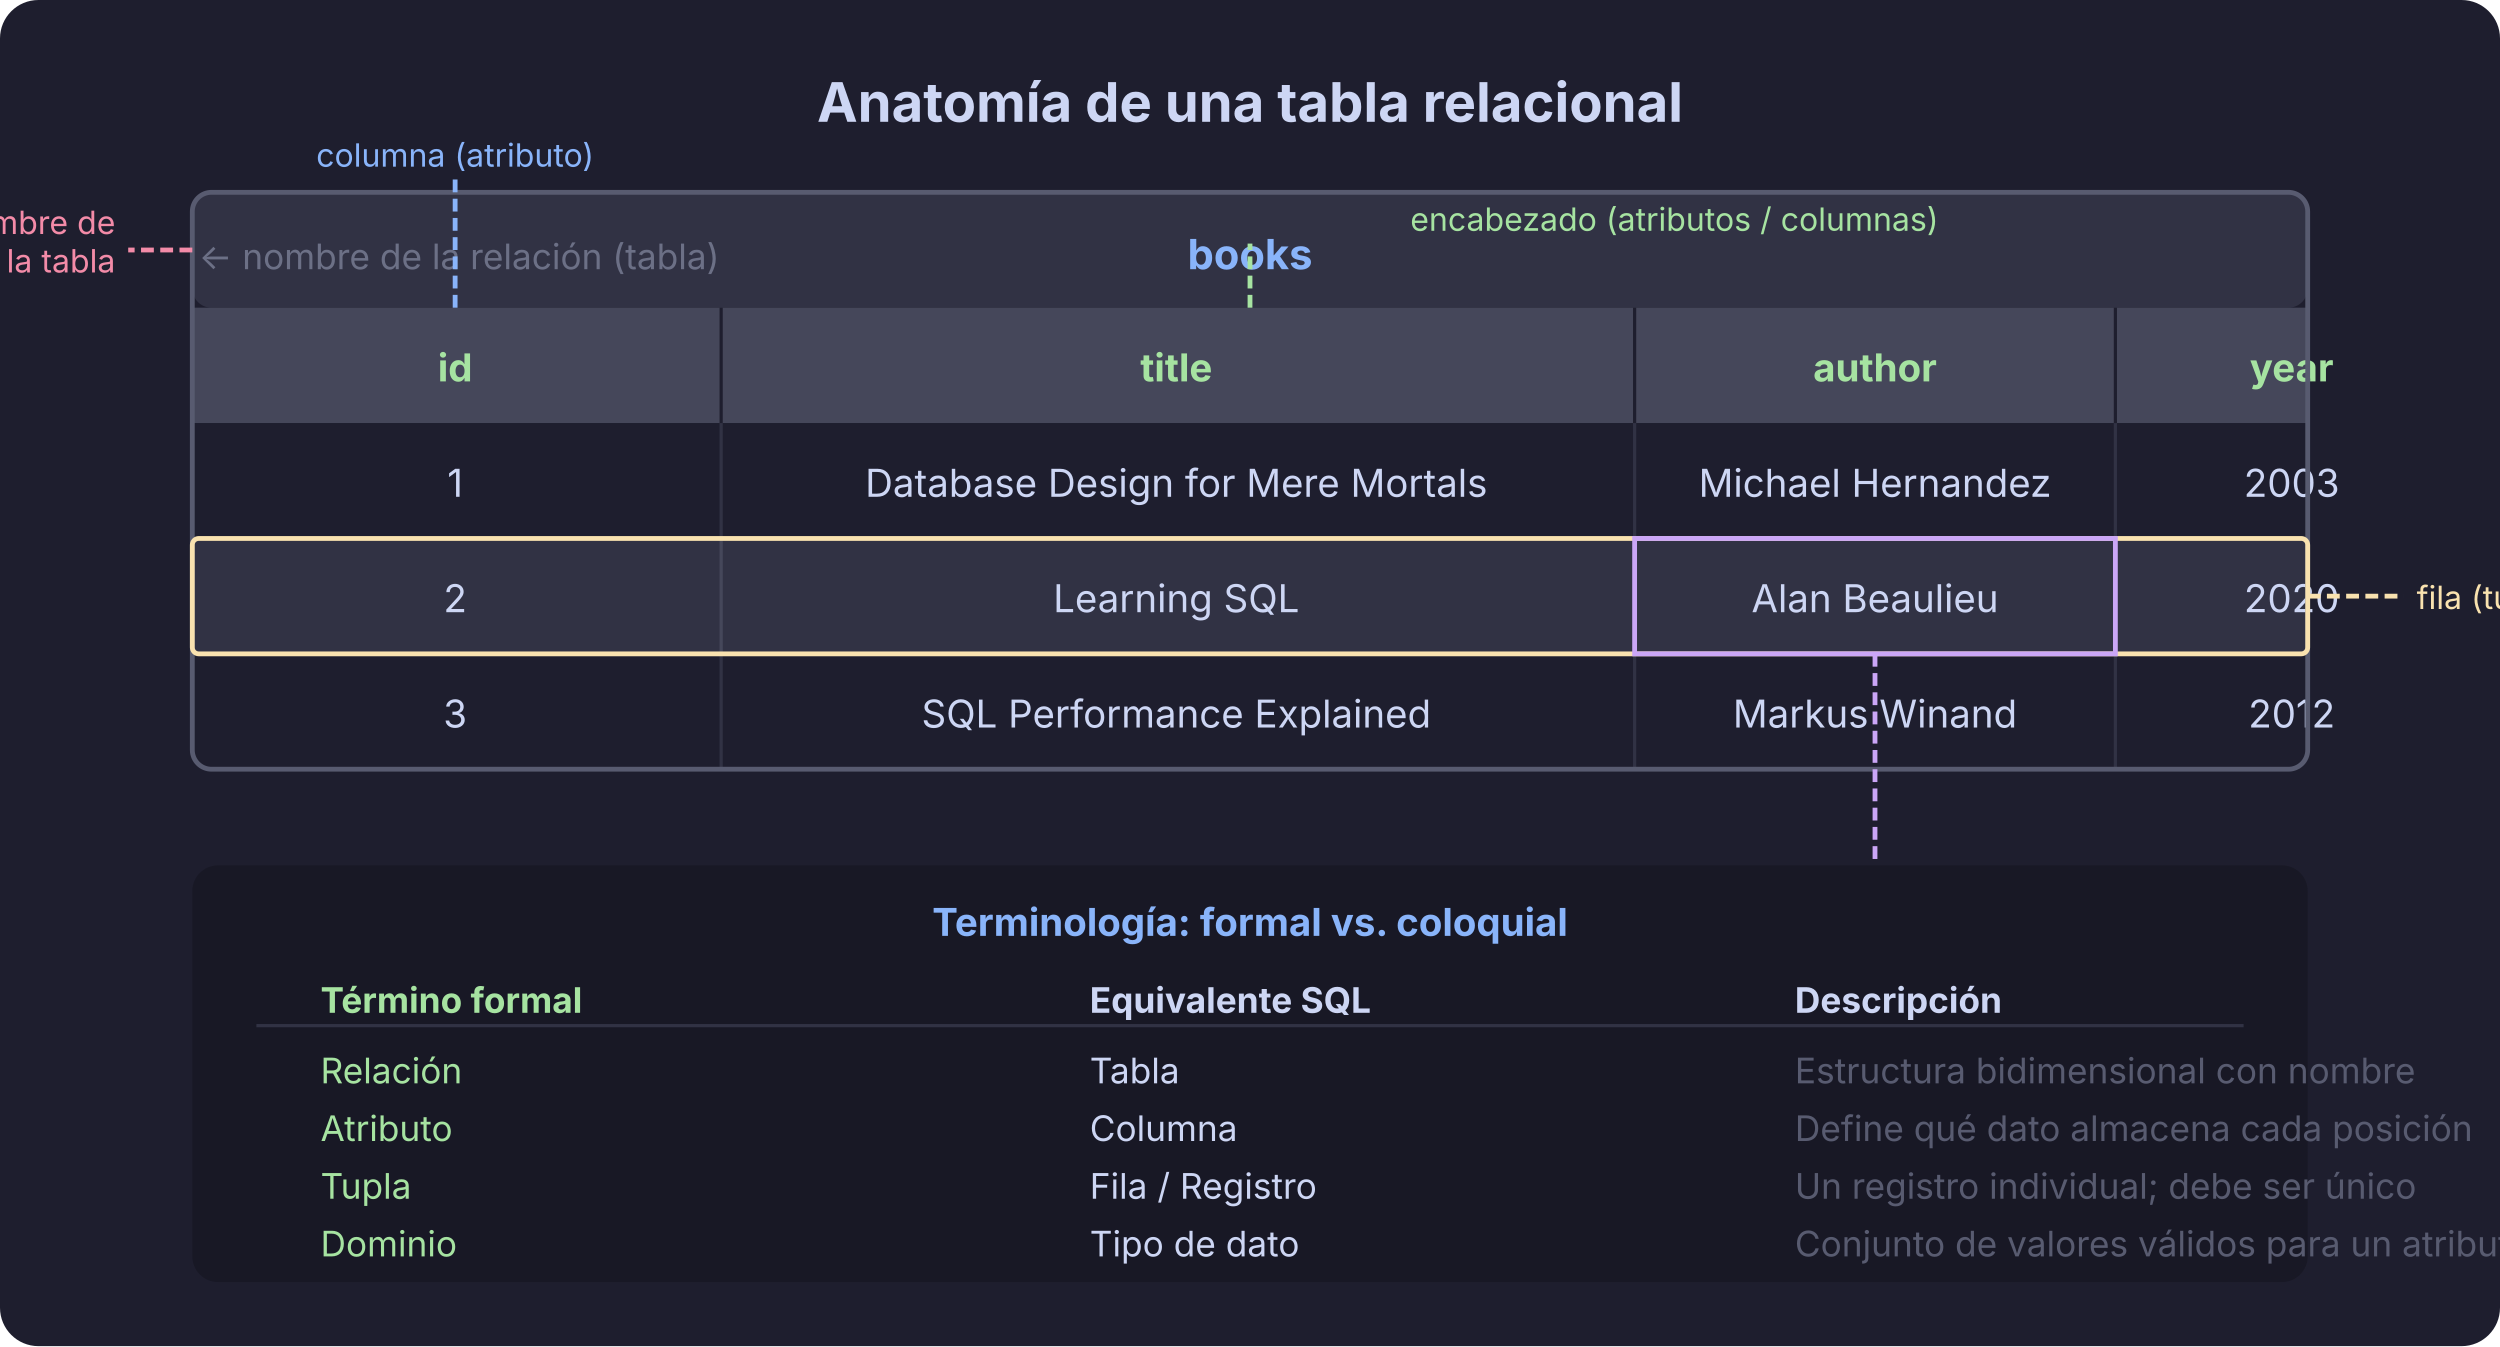
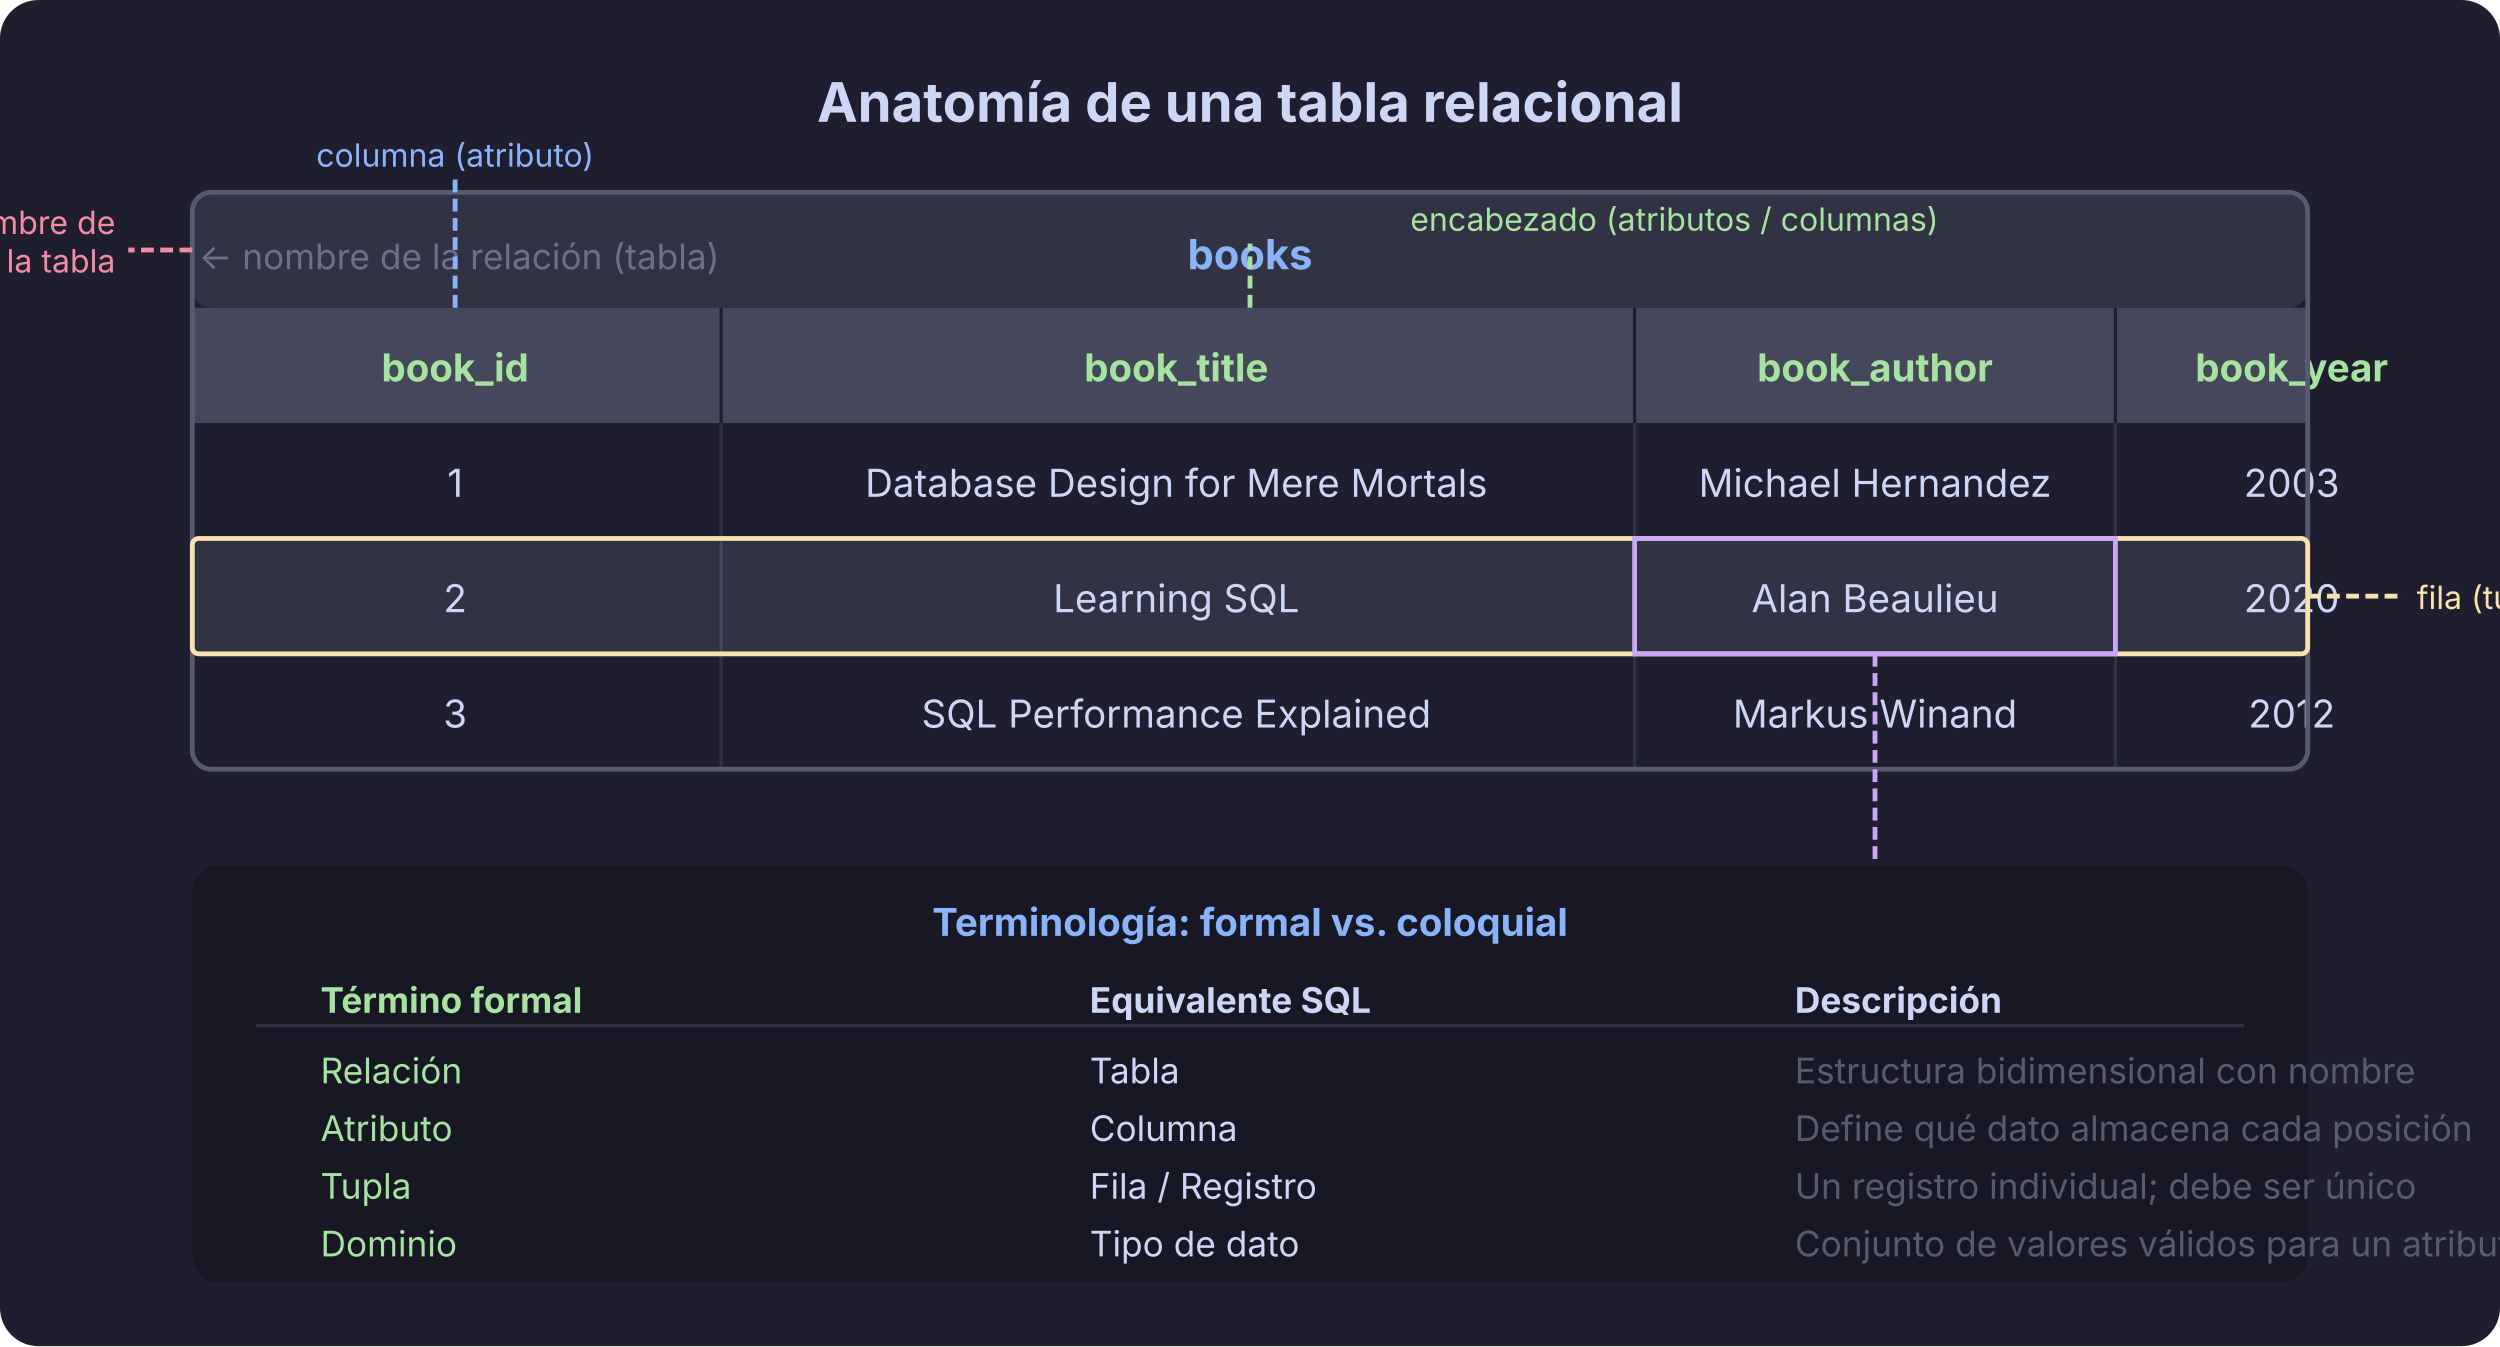
<svg xmlns="http://www.w3.org/2000/svg" viewBox="0 0 780 420" width="780" height="420" font-family="Inter, Roboto, system-ui, sans-serif">
  <rect width="780" height="420" fill="#1e1e2e" rx="12" />
  <text x="390" y="38" text-anchor="middle" font-size="17" font-weight="700" fill="#cdd6f4">Anatomía de una tabla relacional</text>
  <rect x="60" y="60" width="660" height="36" rx="6" fill="#313244" />
  <text x="390" y="84" text-anchor="middle" font-size="13" font-weight="700" fill="#89b4fa">books</text>
  <text x="62" y="84" font-size="11" fill="#6c7086">← nombre de la relación (tabla)</text>
  <rect x="60" y="96" width="660" height="36" rx="0" fill="#45475a" />
  <line x1="225" y1="96" x2="225" y2="132" stroke="#1e1e2e" stroke-width="1" />
  <line x1="510" y1="96" x2="510" y2="132" stroke="#1e1e2e" stroke-width="1" />
  <line x1="660" y1="96" x2="660" y2="132" stroke="#1e1e2e" stroke-width="1" />
-   <text x="142" y="119" text-anchor="middle" font-size="12" font-weight="700" fill="#a6e3a1">id</text>
-   <text x="367" y="119" text-anchor="middle" font-size="12" font-weight="700" fill="#a6e3a1">title</text>
-   <text x="585" y="119" text-anchor="middle" font-size="12" font-weight="700" fill="#a6e3a1">author</text>
-   <text x="715" y="119" text-anchor="middle" font-size="12" font-weight="700" fill="#a6e3a1">year</text>
+   <text x="142" y="119" text-anchor="middle" font-size="12" font-weight="700" fill="#a6e3a1">book_id</text>
+   <text x="367" y="119" text-anchor="middle" font-size="12" font-weight="700" fill="#a6e3a1">book_title</text>
+   <text x="585" y="119" text-anchor="middle" font-size="12" font-weight="700" fill="#a6e3a1">book_author</text>
+   <text x="715" y="119" text-anchor="middle" font-size="12" font-weight="700" fill="#a6e3a1">book_year</text>
  <rect x="60" y="132" width="660" height="36" fill="#1e1e2e" />
  <line x1="225" y1="132" x2="225" y2="168" stroke="#313244" stroke-width="1" />
  <line x1="510" y1="132" x2="510" y2="168" stroke="#313244" stroke-width="1" />
  <line x1="660" y1="132" x2="660" y2="168" stroke="#313244" stroke-width="1" />
  <text x="142" y="155" text-anchor="middle" font-size="12" fill="#cdd6f4">1</text>
  <text x="367" y="155" text-anchor="middle" font-size="12" fill="#cdd6f4">Database Design for Mere Mortals</text>
  <text x="585" y="155" text-anchor="middle" font-size="12" fill="#cdd6f4">Michael Hernandez</text>
  <text x="715" y="155" text-anchor="middle" font-size="12" fill="#cdd6f4">2003</text>
  <rect x="60" y="168" width="660" height="36" fill="#313244" />
  <line x1="225" y1="168" x2="225" y2="204" stroke="#45475a" stroke-width="1" />
  <line x1="510" y1="168" x2="510" y2="204" stroke="#45475a" stroke-width="1" />
  <line x1="660" y1="168" x2="660" y2="204" stroke="#45475a" stroke-width="1" />
  <text x="142" y="191" text-anchor="middle" font-size="12" fill="#cdd6f4">2</text>
  <text x="367" y="191" text-anchor="middle" font-size="12" fill="#cdd6f4">Learning SQL</text>
  <text x="585" y="191" text-anchor="middle" font-size="12" fill="#cdd6f4">Alan Beaulieu</text>
  <text x="715" y="191" text-anchor="middle" font-size="12" fill="#cdd6f4">2020</text>
  <rect x="60" y="204" width="660" height="36" fill="#1e1e2e" />
  <line x1="225" y1="204" x2="225" y2="240" stroke="#313244" stroke-width="1" />
  <line x1="510" y1="204" x2="510" y2="240" stroke="#313244" stroke-width="1" />
  <line x1="660" y1="204" x2="660" y2="240" stroke="#313244" stroke-width="1" />
  <text x="142" y="227" text-anchor="middle" font-size="12" fill="#cdd6f4">3</text>
  <text x="367" y="227" text-anchor="middle" font-size="12" fill="#cdd6f4">SQL Performance Explained</text>
  <text x="585" y="227" text-anchor="middle" font-size="12" fill="#cdd6f4">Markus Winand</text>
  <text x="715" y="227" text-anchor="middle" font-size="12" fill="#cdd6f4">2012</text>
  <rect x="60" y="60" width="660" height="180" rx="6" fill="none" stroke="#585b70" stroke-width="1.5" />
  <line x1="60" y1="78" x2="40" y2="78" stroke="#f38ba8" stroke-width="1.5" stroke-dasharray="4,2" />
  <text x="36" y="73" font-size="10" fill="#f38ba8" text-anchor="end">nombre de</text>
  <text x="36" y="85" font-size="10" fill="#f38ba8" text-anchor="end">la tabla</text>
  <line x1="390" y1="96" x2="390" y2="76" stroke="#a6e3a1" stroke-width="1.5" stroke-dasharray="4,2" />
  <text x="440" y="72" font-size="10" fill="#a6e3a1">encabezado (atributos / columnas)</text>
  <line x1="142" y1="96" x2="142" y2="56" stroke="#89b4fa" stroke-width="1.5" stroke-dasharray="4,2" />
  <text x="142" y="52" text-anchor="middle" font-size="10" fill="#89b4fa">columna (atributo)</text>
  <rect x="60" y="168" width="660" height="36" fill="none" stroke="#f9e2af" stroke-width="1.5" rx="2" />
  <line x1="720" y1="186" x2="750" y2="186" stroke="#f9e2af" stroke-width="1.5" stroke-dasharray="4,2" />
  <text x="754" y="190" font-size="10" fill="#f9e2af">fila (tupla / registro)</text>
  <rect x="510" y="168" width="150" height="36" fill="none" stroke="#cba6f7" stroke-width="1.5" />
  <line x1="585" y1="204" x2="585" y2="270" stroke="#cba6f7" stroke-width="1.5" stroke-dasharray="4,2" />
  <text x="555" y="284" font-size="10" fill="#cba6f7">celda</text>
  <text x="555" y="296" font-size="10" fill="#cba6f7">(valor atómico)</text>
  <rect x="60" y="270" width="660" height="130" rx="8" fill="#181825" />
  <text x="390" y="292" text-anchor="middle" font-size="12" font-weight="700" fill="#89b4fa">Terminología: formal vs. coloquial</text>
  <text x="100" y="316" font-size="11" fill="#a6e3a1" font-weight="700">Término formal</text>
  <text x="340" y="316" font-size="11" fill="#cdd6f4" font-weight="700">Equivalente SQL</text>
  <text x="560" y="316" font-size="11" fill="#cdd6f4" font-weight="700">Descripción</text>
  <line x1="80" y1="320" x2="700" y2="320" stroke="#313244" stroke-width="1" />
  <text x="100" y="338" font-size="11" fill="#a6e3a1">Relación</text>
  <text x="340" y="338" font-size="11" fill="#cdd6f4">Tabla</text>
  <text x="560" y="338" font-size="11" fill="#585b70">Estructura bidimensional con nombre</text>
  <text x="100" y="356" font-size="11" fill="#a6e3a1">Atributo</text>
  <text x="340" y="356" font-size="11" fill="#cdd6f4">Columna</text>
  <text x="560" y="356" font-size="11" fill="#585b70">Define qué dato almacena cada posición</text>
  <text x="100" y="374" font-size="11" fill="#a6e3a1">Tupla</text>
  <text x="340" y="374" font-size="11" fill="#cdd6f4">Fila / Registro</text>
  <text x="560" y="374" font-size="11" fill="#585b70">Un registro individual; debe ser único</text>
  <text x="100" y="392" font-size="11" fill="#a6e3a1">Dominio</text>
  <text x="340" y="392" font-size="11" fill="#cdd6f4">Tipo de dato</text>
  <text x="560" y="392" font-size="11" fill="#585b70">Conjunto de valores válidos para un atributo</text>
</svg>
